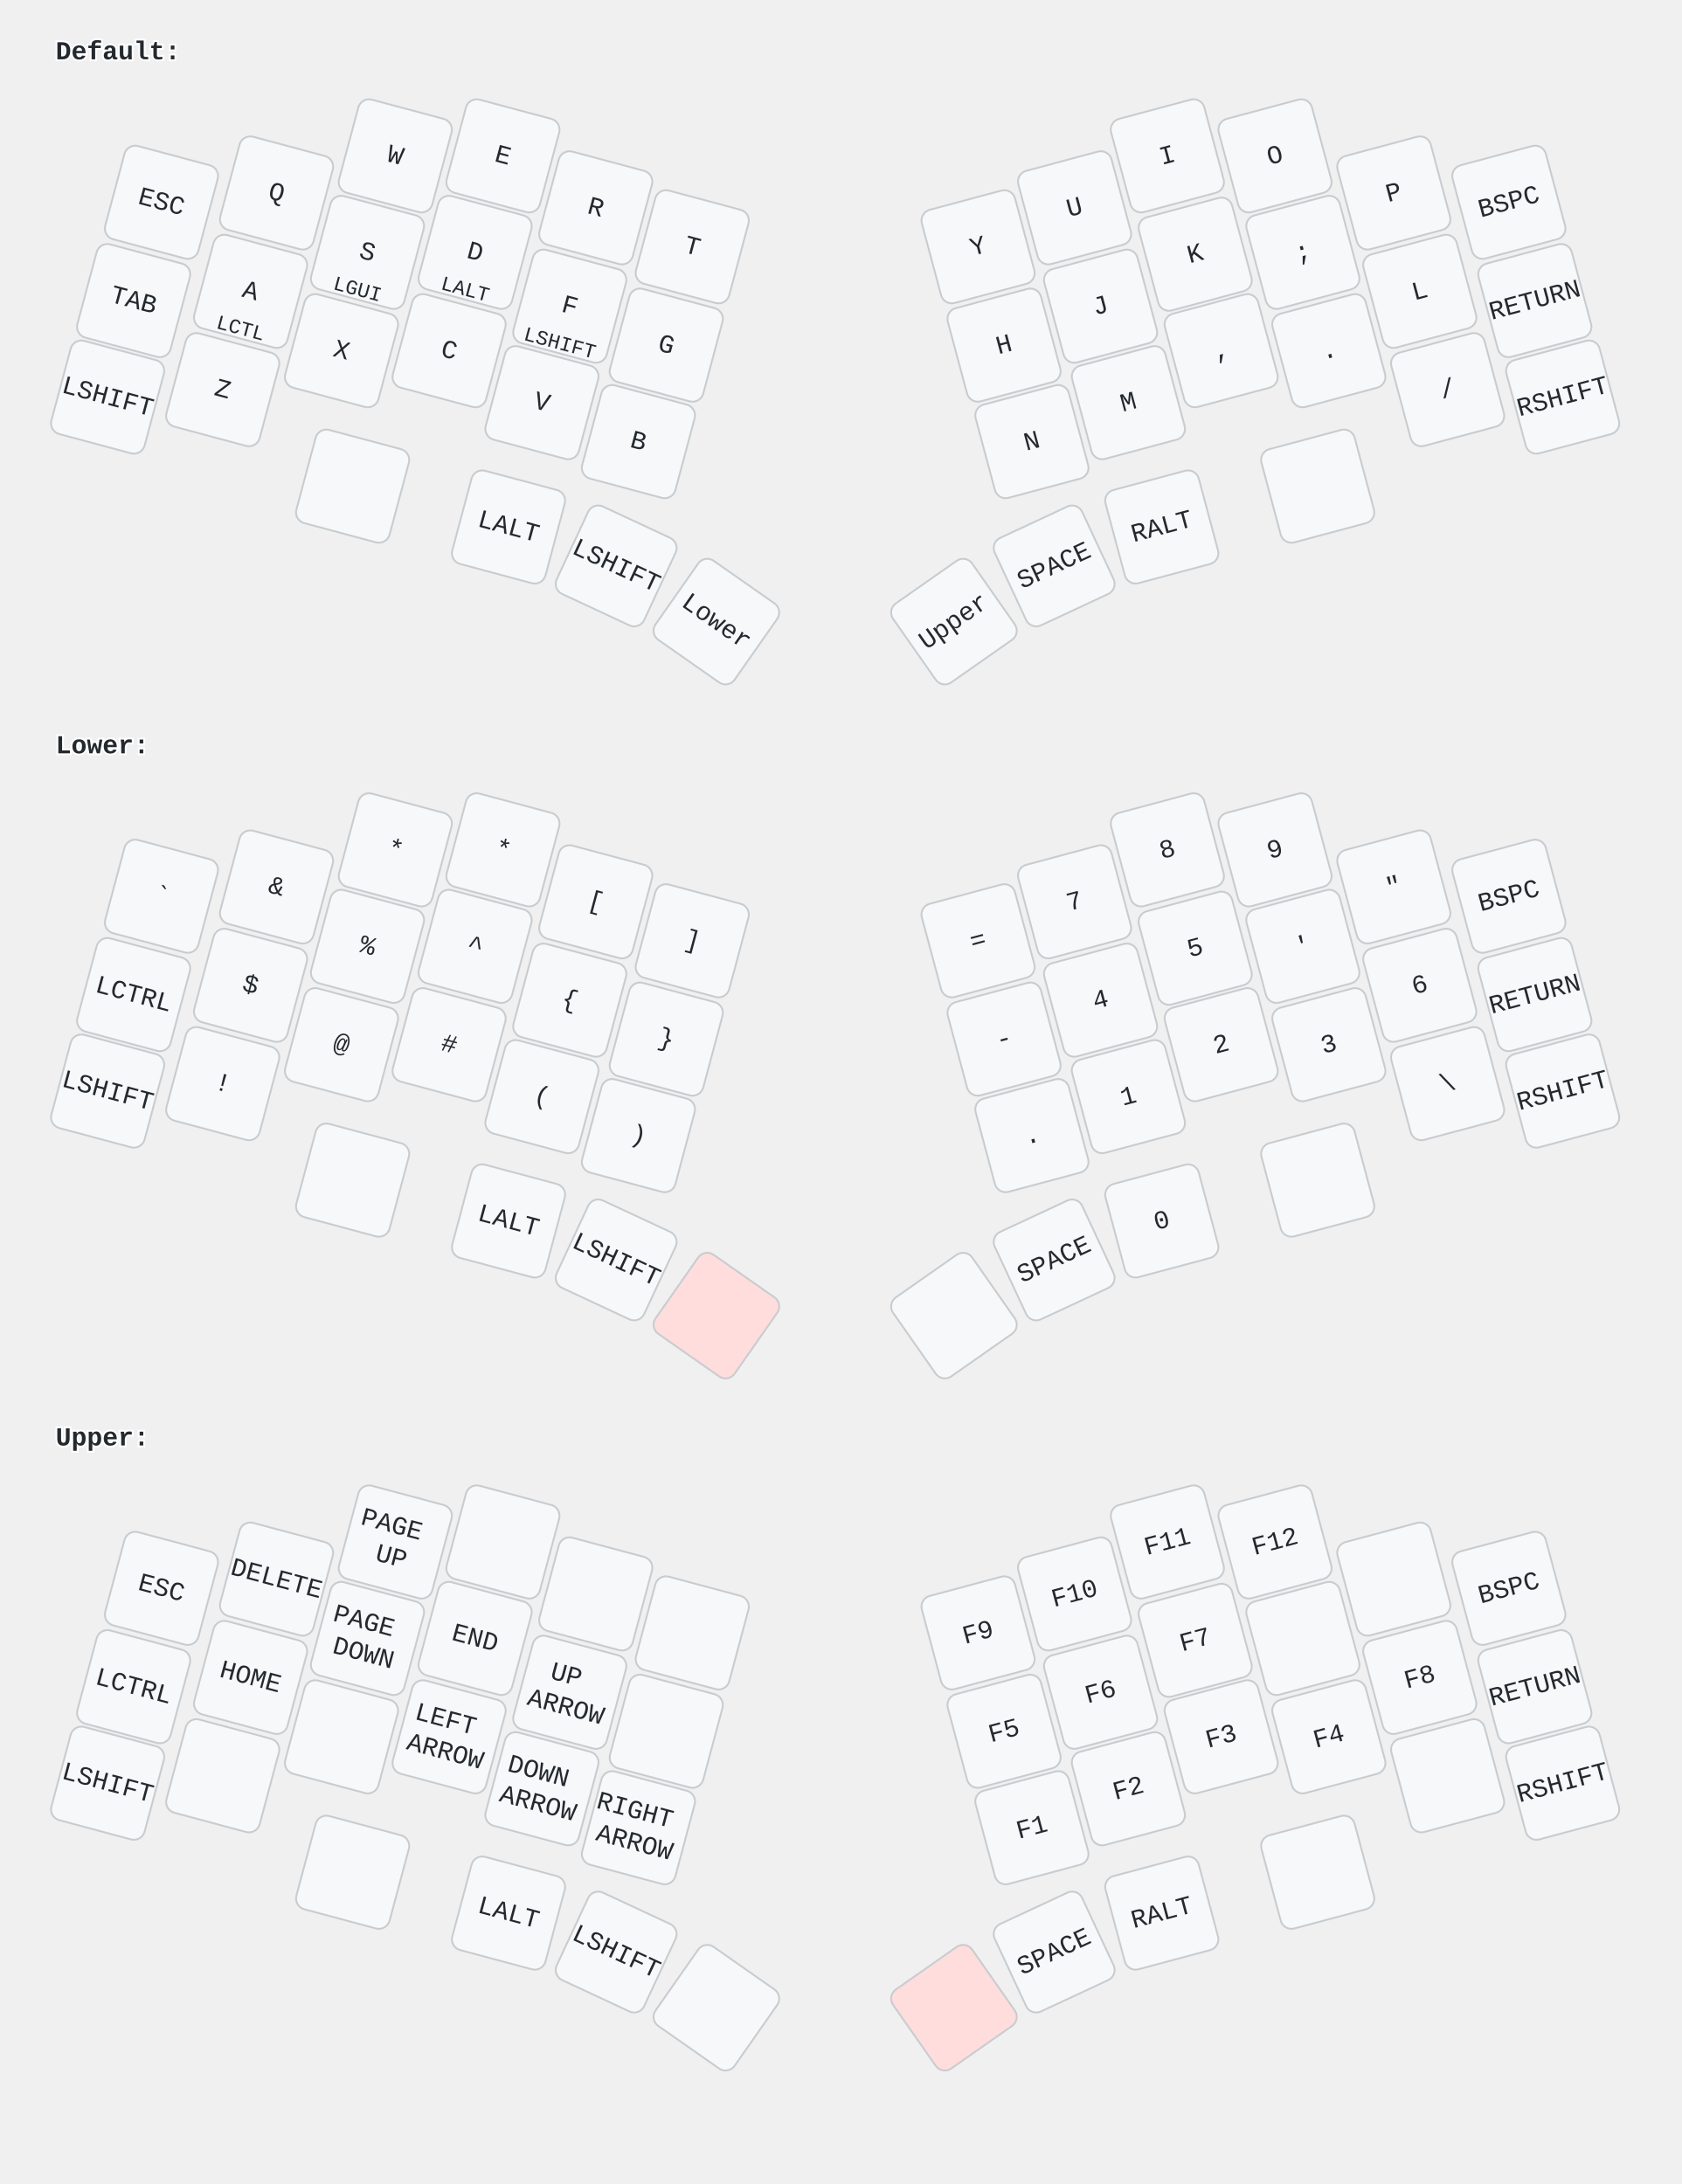
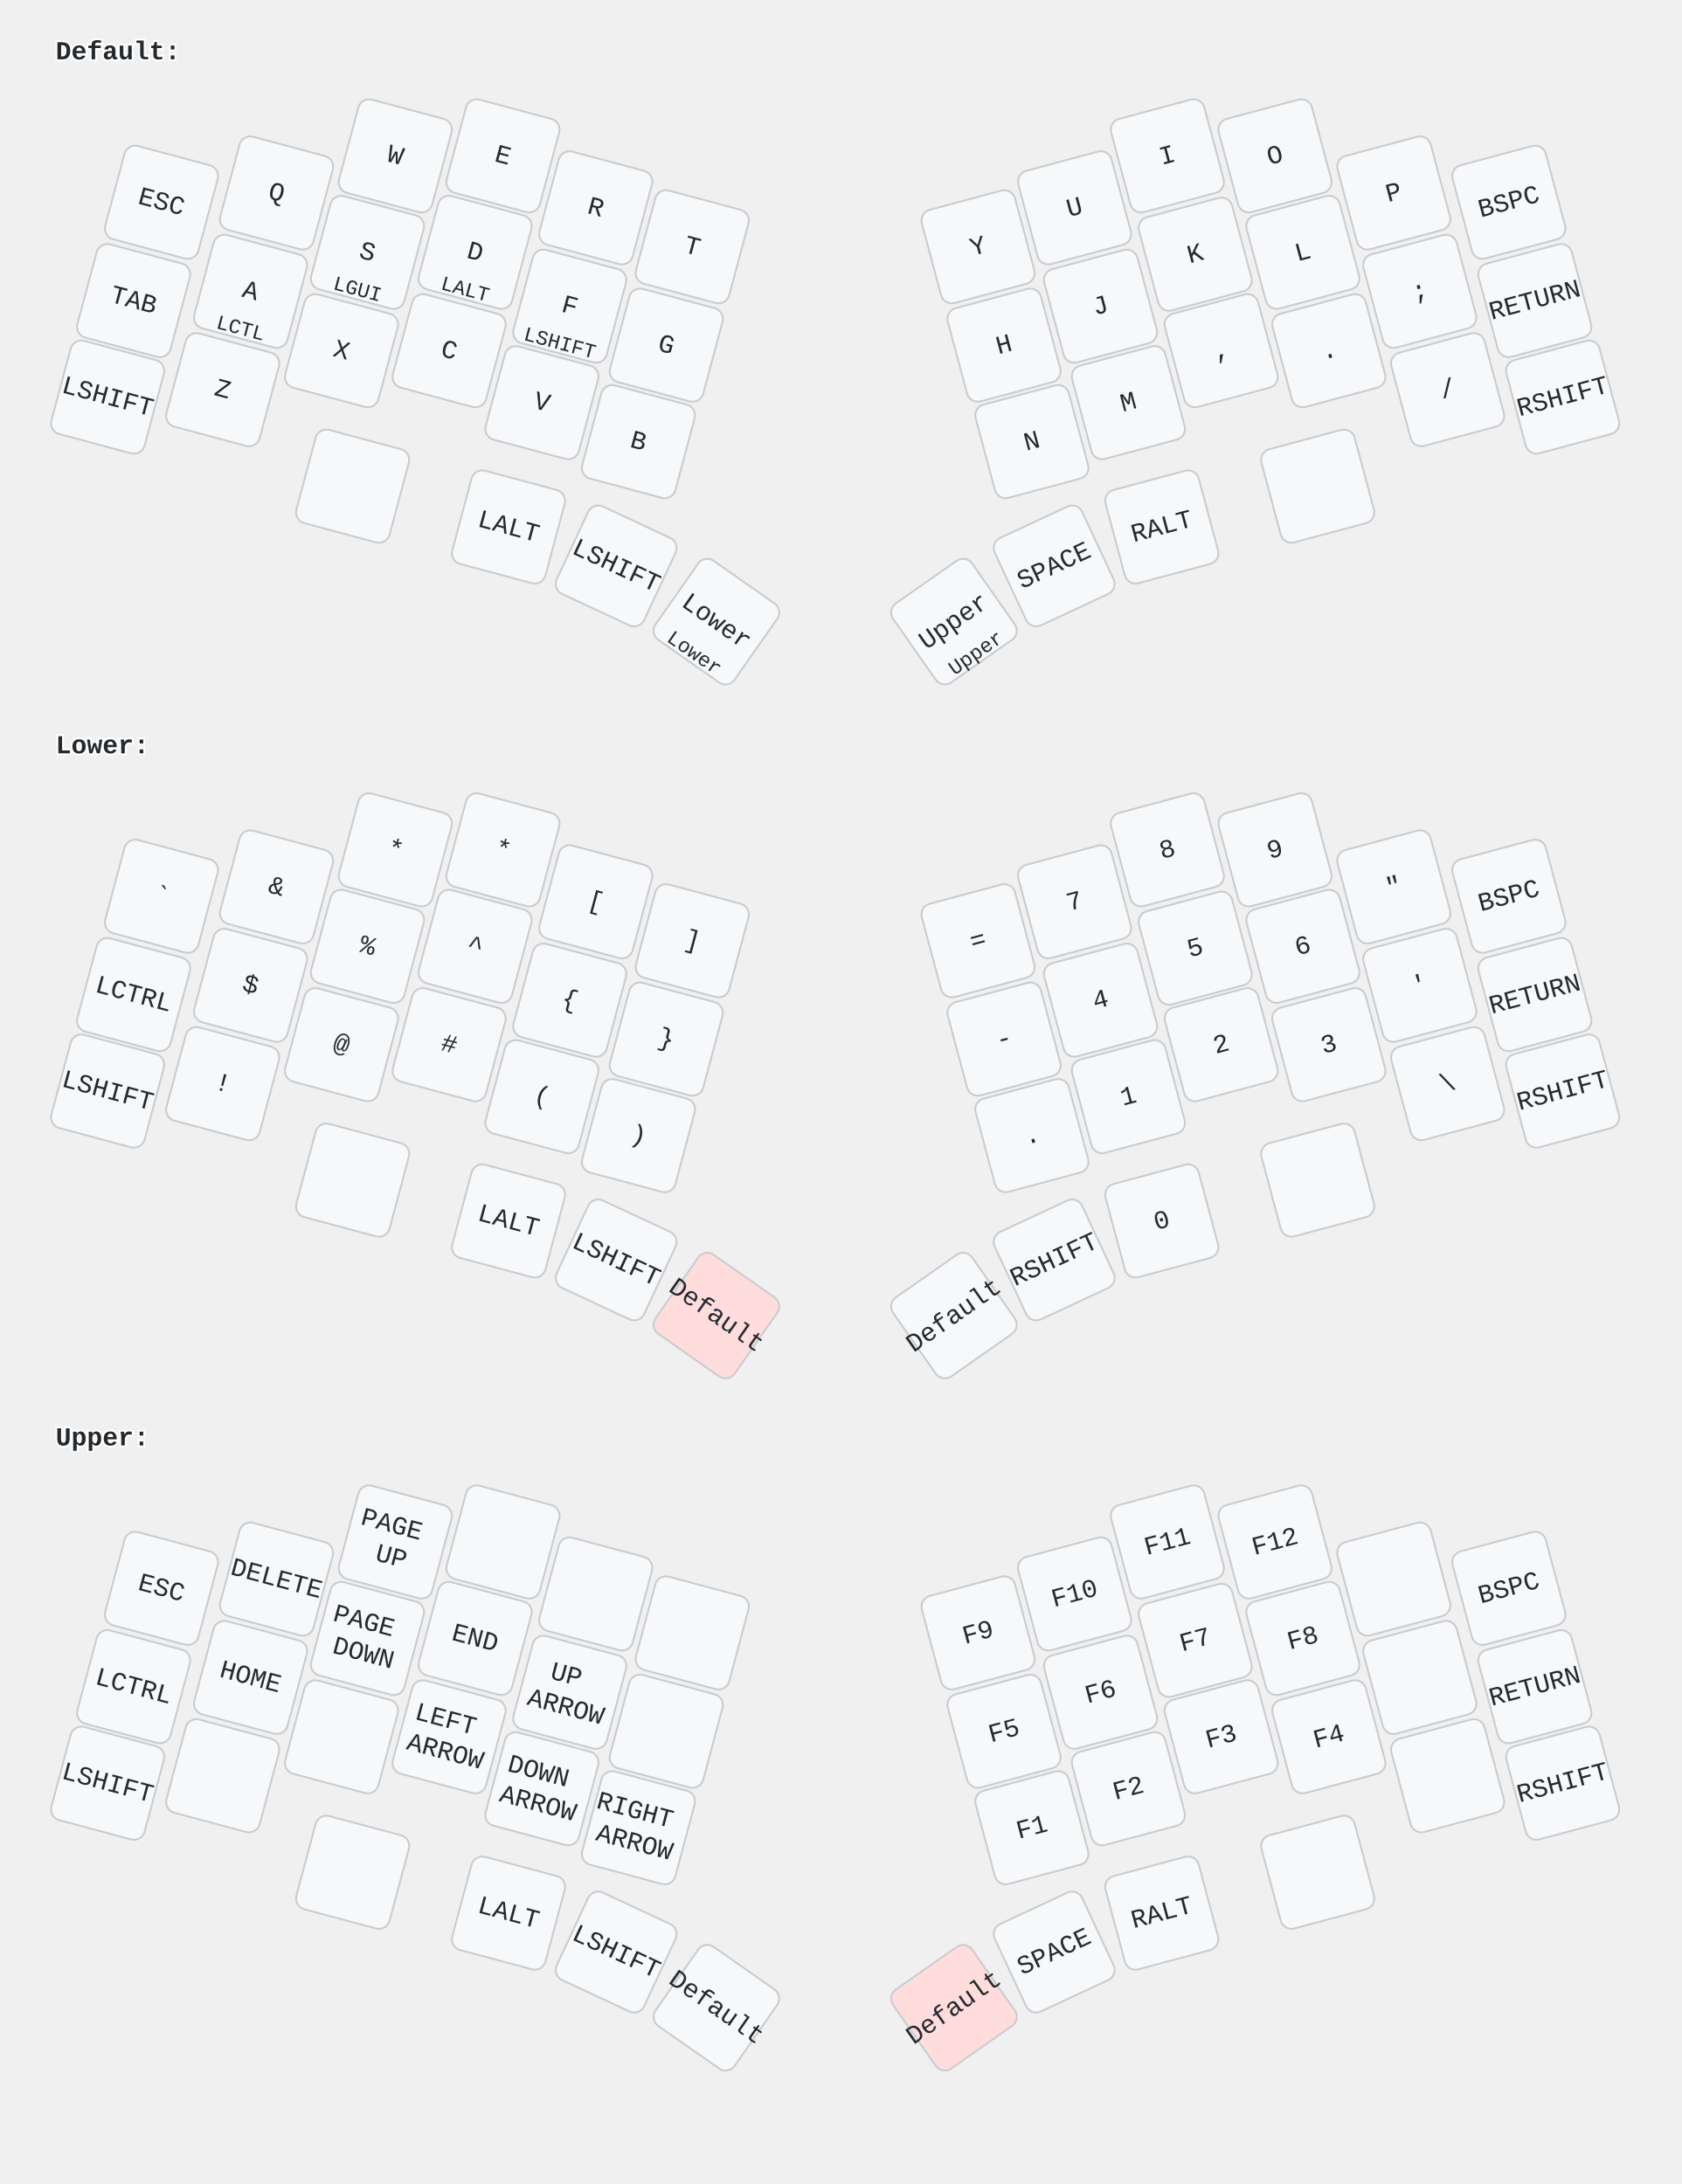
<svg xmlns="http://www.w3.org/2000/svg" width="906" height="1177" viewBox="0 0 906 1177" class="keymap">
  <style>/* inherit to force styles through use tags */
svg path {
    fill: inherit;
}

/* font and background color specifications */
svg.keymap {
    font-family: SFMono-Regular,Consolas,Liberation Mono,Menlo,monospace;
    font-size: 14px;
    font-kerning: normal;
    text-rendering: optimizeLegibility;
    fill: #24292e;
}

/* default key styling */
rect.key {
    fill: #f6f8fa;
    stroke: #c9cccf;
    stroke-width: 1;
}

/* default key side styling, only used is draw_key_sides is set */
rect.side {
    filter: brightness(90%);
}

/* color accent for combo boxes */
rect.combo, rect.combo-separate {
    fill: #cdf;
}

/* color accent for held keys */
rect.held, rect.combo.held {
    fill: #fdd;
}

/* color accent for ghost (optional) keys */
rect.ghost, rect.combo.ghost {
    stroke-dasharray: 4, 4;
    stroke-width: 2;
}

text {
    text-anchor: middle;
    dominant-baseline: middle;
}

/* styling for layer labels */
text.label {
    font-weight: bold;
    text-anchor: start;
    stroke: white;
    stroke-width: 2;
    paint-order: stroke;
}

/* styling for combo tap, and key hold/shifted label text */
text.combo, text.hold, text.shifted {
    font-size: 11px;
}

text.hold {
    text-anchor: middle;
    dominant-baseline: auto;
}

text.shifted {
    text-anchor: middle;
    dominant-baseline: hanging;
}

/* styling for hold/shifted label text in combo box */
text.combo.hold, text.combo.shifted {
    font-size: 8px;
}

/* lighter symbol for transparent keys */
text.trans {
    fill: #7b7e81;
}

/* styling for combo dendrons */
path.combo {
    stroke-width: 1;
    stroke: gray;
    fill: none;
}

/* Start Tabler Icons Cleanup */
/* cannot use height/width with glyphs */
.icon-tabler &gt; path {
    fill: inherit;
    stroke: inherit;
    stroke-width: 2;
}
/* hide tabler's default box */
.icon-tabler &gt; path[stroke="none"][fill="none"] {
    visibility: hidden;
}
/* End Tabler Icons Cleanup */
</style>
  <g transform="translate(30, 0)" class="layer-Default">
    <text x="0" y="28" class="label">Default:</text>
    <g transform="translate(0, 56)">
      <g transform="translate(57, 53) rotate(15.0)" class="key keypos-0">
        <rect rx="6" ry="6" x="-26" y="-26" width="52" height="52" class="key" />
        <text x="0" y="0" class="key tap">ESC</text>
      </g>
      <g transform="translate(119, 48) rotate(15.0)" class="key keypos-1">
        <rect rx="6" ry="6" x="-26" y="-26" width="52" height="52" class="key" />
        <text x="0" y="0" class="key tap">Q</text>
      </g>
      <g transform="translate(183, 28) rotate(15.0)" class="key keypos-2">
        <rect rx="6" ry="6" x="-26" y="-26" width="52" height="52" class="key" />
        <text x="0" y="0" class="key tap">W</text>
      </g>
      <g transform="translate(241, 28) rotate(15.0)" class="key keypos-3">
        <rect rx="6" ry="6" x="-26" y="-26" width="52" height="52" class="key" />
        <text x="0" y="0" class="key tap">E</text>
      </g>
      <g transform="translate(291, 56) rotate(15.0)" class="key keypos-4">
        <rect rx="6" ry="6" x="-26" y="-26" width="52" height="52" class="key" />
        <text x="0" y="0" class="key tap">R</text>
      </g>
      <g transform="translate(343, 77) rotate(15.0)" class="key keypos-5">
        <rect rx="6" ry="6" x="-26" y="-26" width="52" height="52" class="key" />
        <text x="0" y="0" class="key tap">T</text>
      </g>
      <g transform="translate(497, 77) rotate(-15.0)" class="key keypos-6">
        <rect rx="6" ry="6" x="-26" y="-26" width="52" height="52" class="key" />
        <text x="0" y="0" class="key tap">Y</text>
      </g>
      <g transform="translate(549, 56) rotate(-15.0)" class="key keypos-7">
        <rect rx="6" ry="6" x="-26" y="-26" width="52" height="52" class="key" />
        <text x="0" y="0" class="key tap">U</text>
      </g>
      <g transform="translate(599, 28) rotate(-15.0)" class="key keypos-8">
        <rect rx="6" ry="6" x="-26" y="-26" width="52" height="52" class="key" />
        <text x="0" y="0" class="key tap">I</text>
      </g>
      <g transform="translate(657, 28) rotate(-15.0)" class="key keypos-9">
        <rect rx="6" ry="6" x="-26" y="-26" width="52" height="52" class="key" />
        <text x="0" y="0" class="key tap">O</text>
      </g>
      <g transform="translate(721, 48) rotate(-15.0)" class="key keypos-10">
        <rect rx="6" ry="6" x="-26" y="-26" width="52" height="52" class="key" />
        <text x="0" y="0" class="key tap">P</text>
      </g>
      <g transform="translate(783, 53) rotate(-15.0)" class="key keypos-11">
        <rect rx="6" ry="6" x="-26" y="-26" width="52" height="52" class="key" />
        <text x="0" y="0" class="key tap">BSPC</text>
      </g>
      <g transform="translate(42, 106) rotate(15.0)" class="key keypos-12">
        <rect rx="6" ry="6" x="-26" y="-26" width="52" height="52" class="key" />
        <text x="0" y="0" class="key tap">TAB</text>
      </g>
      <g transform="translate(105, 101) rotate(15.0)" class="key keypos-13">
        <rect rx="6" ry="6" x="-26" y="-26" width="52" height="52" class="key" />
        <text x="0" y="0" class="key tap">A</text>
        <text x="0" y="24" class="key hold">LCTL</text>
      </g>
      <g transform="translate(168, 80) rotate(15.0)" class="key keypos-14">
        <rect rx="6" ry="6" x="-26" y="-26" width="52" height="52" class="key" />
        <text x="0" y="0" class="key tap">S</text>
        <text x="0" y="24" class="key hold">LGUI</text>
      </g>
      <g transform="translate(226, 80) rotate(15.0)" class="key keypos-15">
        <rect rx="6" ry="6" x="-26" y="-26" width="52" height="52" class="key" />
        <text x="0" y="0" class="key tap">D</text>
        <text x="0" y="24" class="key hold">LALT</text>
      </g>
      <g transform="translate(277, 109) rotate(15.0)" class="key keypos-16">
        <rect rx="6" ry="6" x="-26" y="-26" width="52" height="52" class="key" />
        <text x="0" y="0" class="key tap">F</text>
        <text x="0" y="24" class="key hold">LSHIFT</text>
      </g>
      <g transform="translate(329, 130) rotate(15.0)" class="key keypos-17">
        <rect rx="6" ry="6" x="-26" y="-26" width="52" height="52" class="key" />
        <text x="0" y="0" class="key tap">G</text>
      </g>
      <g transform="translate(511, 130) rotate(-15.0)" class="key keypos-18">
        <rect rx="6" ry="6" x="-26" y="-26" width="52" height="52" class="key" />
        <text x="0" y="0" class="key tap">H</text>
      </g>
      <g transform="translate(563, 109) rotate(-15.0)" class="key keypos-19">
        <rect rx="6" ry="6" x="-26" y="-26" width="52" height="52" class="key" />
        <text x="0" y="0" class="key tap">J</text>
      </g>
      <g transform="translate(614, 81) rotate(-15.0)" class="key keypos-20">
        <rect rx="6" ry="6" x="-26" y="-26" width="52" height="52" class="key" />
        <text x="0" y="0" class="key tap">K</text>
      </g>
      <g transform="translate(735, 101) rotate(-15.0)" class="key keypos-21">
        <rect rx="6" ry="6" x="-26" y="-26" width="52" height="52" class="key" />
+         <text x="0" y="0" class="key tap">;</text>
+       </g>
+       <g transform="translate(672, 80) rotate(-15.0)" class="key keypos-22">
+         <rect rx="6" ry="6" x="-26" y="-26" width="52" height="52" class="key" />
        <text x="0" y="0" class="key tap">L</text>
      </g>
-       <g transform="translate(672, 80) rotate(-15.0)" class="key keypos-22">
-         <rect rx="6" ry="6" x="-26" y="-26" width="52" height="52" class="key" />
-         <text x="0" y="0" class="key tap">;</text>
-       </g>
      <g transform="translate(797, 106) rotate(-15.0)" class="key keypos-23">
        <rect rx="6" ry="6" x="-26" y="-26" width="52" height="52" class="key" />
        <text x="0" y="0" class="key tap">RETURN</text>
      </g>
      <g transform="translate(28, 158) rotate(15.0)" class="key keypos-24">
        <rect rx="6" ry="6" x="-26" y="-26" width="52" height="52" class="key" />
        <text x="0" y="0" class="key tap">LSHIFT</text>
      </g>
      <g transform="translate(90, 154) rotate(15.0)" class="key keypos-25">
        <rect rx="6" ry="6" x="-26" y="-26" width="52" height="52" class="key" />
        <text x="0" y="0" class="key tap">Z</text>
      </g>
      <g transform="translate(154, 133) rotate(15.0)" class="key keypos-26">
        <rect rx="6" ry="6" x="-26" y="-26" width="52" height="52" class="key" />
        <text x="0" y="0" class="key tap">X</text>
      </g>
      <g transform="translate(212, 133) rotate(15.0)" class="key keypos-27">
        <rect rx="6" ry="6" x="-26" y="-26" width="52" height="52" class="key" />
        <text x="0" y="0" class="key tap">C</text>
      </g>
      <g transform="translate(262, 161) rotate(15.0)" class="key keypos-28">
        <rect rx="6" ry="6" x="-26" y="-26" width="52" height="52" class="key" />
        <text x="0" y="0" class="key tap">V</text>
      </g>
      <g transform="translate(314, 182) rotate(15.0)" class="key keypos-29">
        <rect rx="6" ry="6" x="-26" y="-26" width="52" height="52" class="key" />
        <text x="0" y="0" class="key tap">B</text>
      </g>
      <g transform="translate(526, 182) rotate(-15.0)" class="key keypos-30">
        <rect rx="6" ry="6" x="-26" y="-26" width="52" height="52" class="key" />
        <text x="0" y="0" class="key tap">N</text>
      </g>
      <g transform="translate(578, 161) rotate(-15.0)" class="key keypos-31">
        <rect rx="6" ry="6" x="-26" y="-26" width="52" height="52" class="key" />
        <text x="0" y="0" class="key tap">M</text>
      </g>
      <g transform="translate(628, 133) rotate(-15.0)" class="key keypos-32">
        <rect rx="6" ry="6" x="-26" y="-26" width="52" height="52" class="key" />
        <text x="0" y="0" class="key tap">,</text>
      </g>
      <g transform="translate(686, 133) rotate(-15.0)" class="key keypos-33">
        <rect rx="6" ry="6" x="-26" y="-26" width="52" height="52" class="key" />
        <text x="0" y="0" class="key tap">.</text>
      </g>
      <g transform="translate(750, 154) rotate(-15.0)" class="key keypos-34">
        <rect rx="6" ry="6" x="-26" y="-26" width="52" height="52" class="key" />
        <text x="0" y="0" class="key tap">/</text>
      </g>
      <g transform="translate(812, 158) rotate(-15.0)" class="key keypos-35">
        <rect rx="6" ry="6" x="-26" y="-26" width="52" height="52" class="key" />
        <text x="0" y="0" class="key tap">RSHIFT</text>
      </g>
      <g transform="translate(160, 206) rotate(15.0)" class="key keypos-36">
        <rect rx="6" ry="6" x="-26" y="-26" width="52" height="52" class="key" />
      </g>
      <g transform="translate(244, 228) rotate(15.0)" class="key keypos-37">
        <rect rx="6" ry="6" x="-26" y="-26" width="52" height="52" class="key" />
        <text x="0" y="0" class="key tap">LALT</text>
      </g>
      <g transform="translate(302, 249) rotate(25.0)" class="key keypos-38">
        <rect rx="6" ry="6" x="-26" y="-26" width="52" height="52" class="key" />
        <text x="0" y="0" class="key tap">LSHIFT</text>
      </g>
      <g transform="translate(356, 279) rotate(35.0)" class="key keypos-39">
        <rect rx="6" ry="6" x="-26" y="-26" width="52" height="52" class="key" />
        <text x="0" y="0" class="key tap">Lower</text>
+         <text x="0" y="24" class="key hold">Lower</text>
      </g>
      <g transform="translate(484, 279) rotate(-35.0)" class="key keypos-40">
        <rect rx="6" ry="6" x="-26" y="-26" width="52" height="52" class="key" />
        <text x="0" y="0" class="key tap">Upper</text>
+         <text x="0" y="24" class="key hold">Upper</text>
      </g>
      <g transform="translate(538, 249) rotate(-25.0)" class="key keypos-41">
        <rect rx="6" ry="6" x="-26" y="-26" width="52" height="52" class="key" />
        <text x="0" y="0" class="key tap">SPACE</text>
      </g>
      <g transform="translate(596, 228) rotate(-15.0)" class="key keypos-42">
        <rect rx="6" ry="6" x="-26" y="-26" width="52" height="52" class="key" />
        <text x="0" y="0" class="key tap">RALT</text>
      </g>
      <g transform="translate(680, 206) rotate(-15.0)" class="key keypos-43">
        <rect rx="6" ry="6" x="-26" y="-26" width="52" height="52" class="key" />
      </g>
    </g>
  </g>
  <g transform="translate(30, 374)" class="layer-Lower">
    <text x="0" y="28" class="label">Lower:</text>
    <g transform="translate(0, 56)">
      <g transform="translate(57, 53) rotate(15.0)" class="key keypos-0">
        <rect rx="6" ry="6" x="-26" y="-26" width="52" height="52" class="key" />
        <text x="0" y="0" class="key tap">`</text>
      </g>
      <g transform="translate(119, 48) rotate(15.0)" class="key keypos-1">
        <rect rx="6" ry="6" x="-26" y="-26" width="52" height="52" class="key" />
        <text x="0" y="0" class="key tap">&amp;</text>
      </g>
      <g transform="translate(183, 28) rotate(15.0)" class="key keypos-2">
        <rect rx="6" ry="6" x="-26" y="-26" width="52" height="52" class="key" />
        <text x="0" y="0" class="key tap">*</text>
      </g>
      <g transform="translate(241, 28) rotate(15.0)" class="key keypos-3">
        <rect rx="6" ry="6" x="-26" y="-26" width="52" height="52" class="key" />
        <text x="0" y="0" class="key tap">*</text>
      </g>
      <g transform="translate(291, 56) rotate(15.0)" class="key keypos-4">
        <rect rx="6" ry="6" x="-26" y="-26" width="52" height="52" class="key" />
        <text x="0" y="0" class="key tap">[</text>
      </g>
      <g transform="translate(343, 77) rotate(15.0)" class="key keypos-5">
        <rect rx="6" ry="6" x="-26" y="-26" width="52" height="52" class="key" />
        <text x="0" y="0" class="key tap">]</text>
      </g>
      <g transform="translate(497, 77) rotate(-15.0)" class="key keypos-6">
        <rect rx="6" ry="6" x="-26" y="-26" width="52" height="52" class="key" />
        <text x="0" y="0" class="key tap">=</text>
      </g>
      <g transform="translate(549, 56) rotate(-15.0)" class="key keypos-7">
        <rect rx="6" ry="6" x="-26" y="-26" width="52" height="52" class="key" />
        <text x="0" y="0" class="key tap">7</text>
      </g>
      <g transform="translate(599, 28) rotate(-15.0)" class="key keypos-8">
        <rect rx="6" ry="6" x="-26" y="-26" width="52" height="52" class="key" />
        <text x="0" y="0" class="key tap">8</text>
      </g>
      <g transform="translate(657, 28) rotate(-15.0)" class="key keypos-9">
        <rect rx="6" ry="6" x="-26" y="-26" width="52" height="52" class="key" />
        <text x="0" y="0" class="key tap">9</text>
      </g>
      <g transform="translate(721, 48) rotate(-15.0)" class="key keypos-10">
        <rect rx="6" ry="6" x="-26" y="-26" width="52" height="52" class="key" />
        <text x="0" y="0" class="key tap">"</text>
      </g>
      <g transform="translate(783, 53) rotate(-15.0)" class="key keypos-11">
        <rect rx="6" ry="6" x="-26" y="-26" width="52" height="52" class="key" />
        <text x="0" y="0" class="key tap">BSPC</text>
      </g>
      <g transform="translate(42, 106) rotate(15.0)" class="key keypos-12">
        <rect rx="6" ry="6" x="-26" y="-26" width="52" height="52" class="key" />
        <text x="0" y="0" class="key tap">LCTRL</text>
      </g>
      <g transform="translate(105, 101) rotate(15.0)" class="key keypos-13">
        <rect rx="6" ry="6" x="-26" y="-26" width="52" height="52" class="key" />
        <text x="0" y="0" class="key tap">$</text>
      </g>
      <g transform="translate(168, 80) rotate(15.0)" class="key keypos-14">
        <rect rx="6" ry="6" x="-26" y="-26" width="52" height="52" class="key" />
        <text x="0" y="0" class="key tap">%</text>
      </g>
      <g transform="translate(226, 80) rotate(15.0)" class="key keypos-15">
        <rect rx="6" ry="6" x="-26" y="-26" width="52" height="52" class="key" />
        <text x="0" y="0" class="key tap">^</text>
      </g>
      <g transform="translate(277, 109) rotate(15.0)" class="key keypos-16">
        <rect rx="6" ry="6" x="-26" y="-26" width="52" height="52" class="key" />
        <text x="0" y="0" class="key tap">{</text>
      </g>
      <g transform="translate(329, 130) rotate(15.0)" class="key keypos-17">
        <rect rx="6" ry="6" x="-26" y="-26" width="52" height="52" class="key" />
        <text x="0" y="0" class="key tap">}</text>
      </g>
      <g transform="translate(511, 130) rotate(-15.0)" class="key keypos-18">
        <rect rx="6" ry="6" x="-26" y="-26" width="52" height="52" class="key" />
        <text x="0" y="0" class="key tap">-</text>
      </g>
      <g transform="translate(563, 109) rotate(-15.0)" class="key keypos-19">
        <rect rx="6" ry="6" x="-26" y="-26" width="52" height="52" class="key" />
        <text x="0" y="0" class="key tap">4</text>
      </g>
      <g transform="translate(614, 81) rotate(-15.0)" class="key keypos-20">
        <rect rx="6" ry="6" x="-26" y="-26" width="52" height="52" class="key" />
        <text x="0" y="0" class="key tap">5</text>
      </g>
      <g transform="translate(735, 101) rotate(-15.0)" class="key keypos-21">
        <rect rx="6" ry="6" x="-26" y="-26" width="52" height="52" class="key" />
+         <text x="0" y="0" class="key tap">'</text>
+       </g>
+       <g transform="translate(672, 80) rotate(-15.0)" class="key keypos-22">
+         <rect rx="6" ry="6" x="-26" y="-26" width="52" height="52" class="key" />
        <text x="0" y="0" class="key tap">6</text>
-       </g>
-       <g transform="translate(672, 80) rotate(-15.0)" class="key keypos-22">
-         <rect rx="6" ry="6" x="-26" y="-26" width="52" height="52" class="key" />
-         <text x="0" y="0" class="key tap">'</text>
      </g>
      <g transform="translate(797, 106) rotate(-15.0)" class="key keypos-23">
        <rect rx="6" ry="6" x="-26" y="-26" width="52" height="52" class="key" />
        <text x="0" y="0" class="key tap">RETURN</text>
      </g>
      <g transform="translate(28, 158) rotate(15.0)" class="key keypos-24">
        <rect rx="6" ry="6" x="-26" y="-26" width="52" height="52" class="key" />
        <text x="0" y="0" class="key tap">LSHIFT</text>
      </g>
      <g transform="translate(90, 154) rotate(15.0)" class="key keypos-25">
        <rect rx="6" ry="6" x="-26" y="-26" width="52" height="52" class="key" />
        <text x="0" y="0" class="key tap">!</text>
      </g>
      <g transform="translate(154, 133) rotate(15.0)" class="key keypos-26">
        <rect rx="6" ry="6" x="-26" y="-26" width="52" height="52" class="key" />
        <text x="0" y="0" class="key tap">@</text>
      </g>
      <g transform="translate(212, 133) rotate(15.0)" class="key keypos-27">
        <rect rx="6" ry="6" x="-26" y="-26" width="52" height="52" class="key" />
        <text x="0" y="0" class="key tap">#</text>
      </g>
      <g transform="translate(262, 161) rotate(15.0)" class="key keypos-28">
        <rect rx="6" ry="6" x="-26" y="-26" width="52" height="52" class="key" />
        <text x="0" y="0" class="key tap">(</text>
      </g>
      <g transform="translate(314, 182) rotate(15.0)" class="key keypos-29">
        <rect rx="6" ry="6" x="-26" y="-26" width="52" height="52" class="key" />
        <text x="0" y="0" class="key tap">)</text>
      </g>
      <g transform="translate(526, 182) rotate(-15.0)" class="key keypos-30">
        <rect rx="6" ry="6" x="-26" y="-26" width="52" height="52" class="key" />
        <text x="0" y="0" class="key tap">.</text>
      </g>
      <g transform="translate(578, 161) rotate(-15.0)" class="key keypos-31">
        <rect rx="6" ry="6" x="-26" y="-26" width="52" height="52" class="key" />
        <text x="0" y="0" class="key tap">1</text>
      </g>
      <g transform="translate(628, 133) rotate(-15.0)" class="key keypos-32">
        <rect rx="6" ry="6" x="-26" y="-26" width="52" height="52" class="key" />
        <text x="0" y="0" class="key tap">2</text>
      </g>
      <g transform="translate(686, 133) rotate(-15.0)" class="key keypos-33">
        <rect rx="6" ry="6" x="-26" y="-26" width="52" height="52" class="key" />
        <text x="0" y="0" class="key tap">3</text>
      </g>
      <g transform="translate(750, 154) rotate(-15.0)" class="key keypos-34">
        <rect rx="6" ry="6" x="-26" y="-26" width="52" height="52" class="key" />
        <text x="0" y="0" class="key tap">\</text>
      </g>
      <g transform="translate(812, 158) rotate(-15.0)" class="key keypos-35">
        <rect rx="6" ry="6" x="-26" y="-26" width="52" height="52" class="key" />
        <text x="0" y="0" class="key tap">RSHIFT</text>
      </g>
      <g transform="translate(160, 206) rotate(15.0)" class="key keypos-36">
        <rect rx="6" ry="6" x="-26" y="-26" width="52" height="52" class="key" />
      </g>
      <g transform="translate(244, 228) rotate(15.0)" class="key keypos-37">
        <rect rx="6" ry="6" x="-26" y="-26" width="52" height="52" class="key" />
        <text x="0" y="0" class="key tap">LALT</text>
      </g>
      <g transform="translate(302, 249) rotate(25.0)" class="key keypos-38">
        <rect rx="6" ry="6" x="-26" y="-26" width="52" height="52" class="key" />
        <text x="0" y="0" class="key tap">LSHIFT</text>
      </g>
      <g transform="translate(356, 279) rotate(35.0)" class="key held keypos-39">
        <rect rx="6" ry="6" x="-26" y="-26" width="52" height="52" class="key held" />
+         <text x="0" y="0" class="key held tap">Default</text>
      </g>
      <g transform="translate(484, 279) rotate(-35.0)" class="key keypos-40">
        <rect rx="6" ry="6" x="-26" y="-26" width="52" height="52" class="key" />
+         <text x="0" y="0" class="key tap">Default</text>
      </g>
      <g transform="translate(538, 249) rotate(-25.0)" class="key keypos-41">
        <rect rx="6" ry="6" x="-26" y="-26" width="52" height="52" class="key" />
-         <text x="0" y="0" class="key tap">SPACE</text>
+         <text x="0" y="0" class="key tap">RSHIFT</text>
      </g>
      <g transform="translate(596, 228) rotate(-15.0)" class="key keypos-42">
        <rect rx="6" ry="6" x="-26" y="-26" width="52" height="52" class="key" />
        <text x="0" y="0" class="key tap">0</text>
      </g>
      <g transform="translate(680, 206) rotate(-15.0)" class="key keypos-43">
        <rect rx="6" ry="6" x="-26" y="-26" width="52" height="52" class="key" />
      </g>
    </g>
  </g>
  <g transform="translate(30, 747)" class="layer-Upper">
    <text x="0" y="28" class="label">Upper:</text>
    <g transform="translate(0, 56)">
      <g transform="translate(57, 53) rotate(15.0)" class="key keypos-0">
        <rect rx="6" ry="6" x="-26" y="-26" width="52" height="52" class="key" />
        <text x="0" y="0" class="key tap">ESC</text>
      </g>
      <g transform="translate(119, 48) rotate(15.0)" class="key keypos-1">
        <rect rx="6" ry="6" x="-26" y="-26" width="52" height="52" class="key" />
        <text x="0" y="0" class="key tap">DELETE</text>
      </g>
      <g transform="translate(183, 28) rotate(15.0)" class="key keypos-2">
        <rect rx="6" ry="6" x="-26" y="-26" width="52" height="52" class="key" />
        <text x="0" y="0" class="key tap">
          <tspan x="0" dy="-0.6em">PAGE</tspan>
          <tspan x="0" dy="1.2em">UP</tspan>
        </text>
      </g>
      <g transform="translate(241, 28) rotate(15.0)" class="key keypos-3">
        <rect rx="6" ry="6" x="-26" y="-26" width="52" height="52" class="key" />
      </g>
      <g transform="translate(291, 56) rotate(15.0)" class="key keypos-4">
        <rect rx="6" ry="6" x="-26" y="-26" width="52" height="52" class="key" />
      </g>
      <g transform="translate(343, 77) rotate(15.0)" class="key keypos-5">
        <rect rx="6" ry="6" x="-26" y="-26" width="52" height="52" class="key" />
      </g>
      <g transform="translate(497, 77) rotate(-15.0)" class="key keypos-6">
        <rect rx="6" ry="6" x="-26" y="-26" width="52" height="52" class="key" />
        <text x="0" y="0" class="key tap">F9</text>
      </g>
      <g transform="translate(549, 56) rotate(-15.0)" class="key keypos-7">
        <rect rx="6" ry="6" x="-26" y="-26" width="52" height="52" class="key" />
        <text x="0" y="0" class="key tap">F10</text>
      </g>
      <g transform="translate(599, 28) rotate(-15.0)" class="key keypos-8">
        <rect rx="6" ry="6" x="-26" y="-26" width="52" height="52" class="key" />
        <text x="0" y="0" class="key tap">F11</text>
      </g>
      <g transform="translate(657, 28) rotate(-15.0)" class="key keypos-9">
        <rect rx="6" ry="6" x="-26" y="-26" width="52" height="52" class="key" />
        <text x="0" y="0" class="key tap">F12</text>
      </g>
      <g transform="translate(721, 48) rotate(-15.0)" class="key keypos-10">
        <rect rx="6" ry="6" x="-26" y="-26" width="52" height="52" class="key" />
      </g>
      <g transform="translate(783, 53) rotate(-15.0)" class="key keypos-11">
        <rect rx="6" ry="6" x="-26" y="-26" width="52" height="52" class="key" />
        <text x="0" y="0" class="key tap">BSPC</text>
      </g>
      <g transform="translate(42, 106) rotate(15.0)" class="key keypos-12">
        <rect rx="6" ry="6" x="-26" y="-26" width="52" height="52" class="key" />
        <text x="0" y="0" class="key tap">LCTRL</text>
      </g>
      <g transform="translate(105, 101) rotate(15.0)" class="key keypos-13">
        <rect rx="6" ry="6" x="-26" y="-26" width="52" height="52" class="key" />
        <text x="0" y="0" class="key tap">HOME</text>
      </g>
      <g transform="translate(168, 80) rotate(15.0)" class="key keypos-14">
        <rect rx="6" ry="6" x="-26" y="-26" width="52" height="52" class="key" />
        <text x="0" y="0" class="key tap">
          <tspan x="0" dy="-0.6em">PAGE</tspan>
          <tspan x="0" dy="1.2em">DOWN</tspan>
        </text>
      </g>
      <g transform="translate(226, 80) rotate(15.0)" class="key keypos-15">
        <rect rx="6" ry="6" x="-26" y="-26" width="52" height="52" class="key" />
        <text x="0" y="0" class="key tap">END</text>
      </g>
      <g transform="translate(277, 109) rotate(15.0)" class="key keypos-16">
        <rect rx="6" ry="6" x="-26" y="-26" width="52" height="52" class="key" />
        <text x="0" y="0" class="key tap">
          <tspan x="0" dy="-0.6em">UP</tspan>
          <tspan x="0" dy="1.2em">ARROW</tspan>
        </text>
      </g>
      <g transform="translate(329, 130) rotate(15.0)" class="key keypos-17">
        <rect rx="6" ry="6" x="-26" y="-26" width="52" height="52" class="key" />
      </g>
      <g transform="translate(511, 130) rotate(-15.0)" class="key keypos-18">
        <rect rx="6" ry="6" x="-26" y="-26" width="52" height="52" class="key" />
        <text x="0" y="0" class="key tap">F5</text>
      </g>
      <g transform="translate(563, 109) rotate(-15.0)" class="key keypos-19">
        <rect rx="6" ry="6" x="-26" y="-26" width="52" height="52" class="key" />
        <text x="0" y="0" class="key tap">F6</text>
      </g>
      <g transform="translate(614, 81) rotate(-15.0)" class="key keypos-20">
        <rect rx="6" ry="6" x="-26" y="-26" width="52" height="52" class="key" />
        <text x="0" y="0" class="key tap">F7</text>
      </g>
      <g transform="translate(735, 101) rotate(-15.0)" class="key keypos-21">
        <rect rx="6" ry="6" x="-26" y="-26" width="52" height="52" class="key" />
+       </g>
+       <g transform="translate(672, 80) rotate(-15.0)" class="key keypos-22">
+         <rect rx="6" ry="6" x="-26" y="-26" width="52" height="52" class="key" />
        <text x="0" y="0" class="key tap">F8</text>
-       </g>
-       <g transform="translate(672, 80) rotate(-15.0)" class="key keypos-22">
-         <rect rx="6" ry="6" x="-26" y="-26" width="52" height="52" class="key" />
      </g>
      <g transform="translate(797, 106) rotate(-15.0)" class="key keypos-23">
        <rect rx="6" ry="6" x="-26" y="-26" width="52" height="52" class="key" />
        <text x="0" y="0" class="key tap">RETURN</text>
      </g>
      <g transform="translate(28, 158) rotate(15.0)" class="key keypos-24">
        <rect rx="6" ry="6" x="-26" y="-26" width="52" height="52" class="key" />
        <text x="0" y="0" class="key tap">LSHIFT</text>
      </g>
      <g transform="translate(90, 154) rotate(15.0)" class="key keypos-25">
        <rect rx="6" ry="6" x="-26" y="-26" width="52" height="52" class="key" />
      </g>
      <g transform="translate(154, 133) rotate(15.0)" class="key keypos-26">
        <rect rx="6" ry="6" x="-26" y="-26" width="52" height="52" class="key" />
      </g>
      <g transform="translate(212, 133) rotate(15.0)" class="key keypos-27">
        <rect rx="6" ry="6" x="-26" y="-26" width="52" height="52" class="key" />
        <text x="0" y="0" class="key tap">
          <tspan x="0" dy="-0.6em">LEFT</tspan>
          <tspan x="0" dy="1.2em">ARROW</tspan>
        </text>
      </g>
      <g transform="translate(262, 161) rotate(15.0)" class="key keypos-28">
        <rect rx="6" ry="6" x="-26" y="-26" width="52" height="52" class="key" />
        <text x="0" y="0" class="key tap">
          <tspan x="0" dy="-0.6em">DOWN</tspan>
          <tspan x="0" dy="1.2em">ARROW</tspan>
        </text>
      </g>
      <g transform="translate(314, 182) rotate(15.0)" class="key keypos-29">
        <rect rx="6" ry="6" x="-26" y="-26" width="52" height="52" class="key" />
        <text x="0" y="0" class="key tap">
          <tspan x="0" dy="-0.6em">RIGHT</tspan>
          <tspan x="0" dy="1.2em">ARROW</tspan>
        </text>
      </g>
      <g transform="translate(526, 182) rotate(-15.0)" class="key keypos-30">
        <rect rx="6" ry="6" x="-26" y="-26" width="52" height="52" class="key" />
        <text x="0" y="0" class="key tap">F1</text>
      </g>
      <g transform="translate(578, 161) rotate(-15.0)" class="key keypos-31">
        <rect rx="6" ry="6" x="-26" y="-26" width="52" height="52" class="key" />
        <text x="0" y="0" class="key tap">F2</text>
      </g>
      <g transform="translate(628, 133) rotate(-15.0)" class="key keypos-32">
        <rect rx="6" ry="6" x="-26" y="-26" width="52" height="52" class="key" />
        <text x="0" y="0" class="key tap">F3</text>
      </g>
      <g transform="translate(686, 133) rotate(-15.0)" class="key keypos-33">
        <rect rx="6" ry="6" x="-26" y="-26" width="52" height="52" class="key" />
        <text x="0" y="0" class="key tap">F4</text>
      </g>
      <g transform="translate(750, 154) rotate(-15.0)" class="key keypos-34">
        <rect rx="6" ry="6" x="-26" y="-26" width="52" height="52" class="key" />
      </g>
      <g transform="translate(812, 158) rotate(-15.0)" class="key keypos-35">
        <rect rx="6" ry="6" x="-26" y="-26" width="52" height="52" class="key" />
        <text x="0" y="0" class="key tap">RSHIFT</text>
      </g>
      <g transform="translate(160, 206) rotate(15.0)" class="key keypos-36">
        <rect rx="6" ry="6" x="-26" y="-26" width="52" height="52" class="key" />
      </g>
      <g transform="translate(244, 228) rotate(15.0)" class="key keypos-37">
        <rect rx="6" ry="6" x="-26" y="-26" width="52" height="52" class="key" />
        <text x="0" y="0" class="key tap">LALT</text>
      </g>
      <g transform="translate(302, 249) rotate(25.0)" class="key keypos-38">
        <rect rx="6" ry="6" x="-26" y="-26" width="52" height="52" class="key" />
        <text x="0" y="0" class="key tap">LSHIFT</text>
      </g>
      <g transform="translate(356, 279) rotate(35.0)" class="key keypos-39">
        <rect rx="6" ry="6" x="-26" y="-26" width="52" height="52" class="key" />
+         <text x="0" y="0" class="key tap">Default</text>
      </g>
      <g transform="translate(484, 279) rotate(-35.0)" class="key held keypos-40">
        <rect rx="6" ry="6" x="-26" y="-26" width="52" height="52" class="key held" />
+         <text x="0" y="0" class="key held tap">Default</text>
      </g>
      <g transform="translate(538, 249) rotate(-25.0)" class="key keypos-41">
        <rect rx="6" ry="6" x="-26" y="-26" width="52" height="52" class="key" />
        <text x="0" y="0" class="key tap">SPACE</text>
      </g>
      <g transform="translate(596, 228) rotate(-15.0)" class="key keypos-42">
        <rect rx="6" ry="6" x="-26" y="-26" width="52" height="52" class="key" />
        <text x="0" y="0" class="key tap">RALT</text>
      </g>
      <g transform="translate(680, 206) rotate(-15.0)" class="key keypos-43">
        <rect rx="6" ry="6" x="-26" y="-26" width="52" height="52" class="key" />
      </g>
    </g>
  </g>
</svg>
